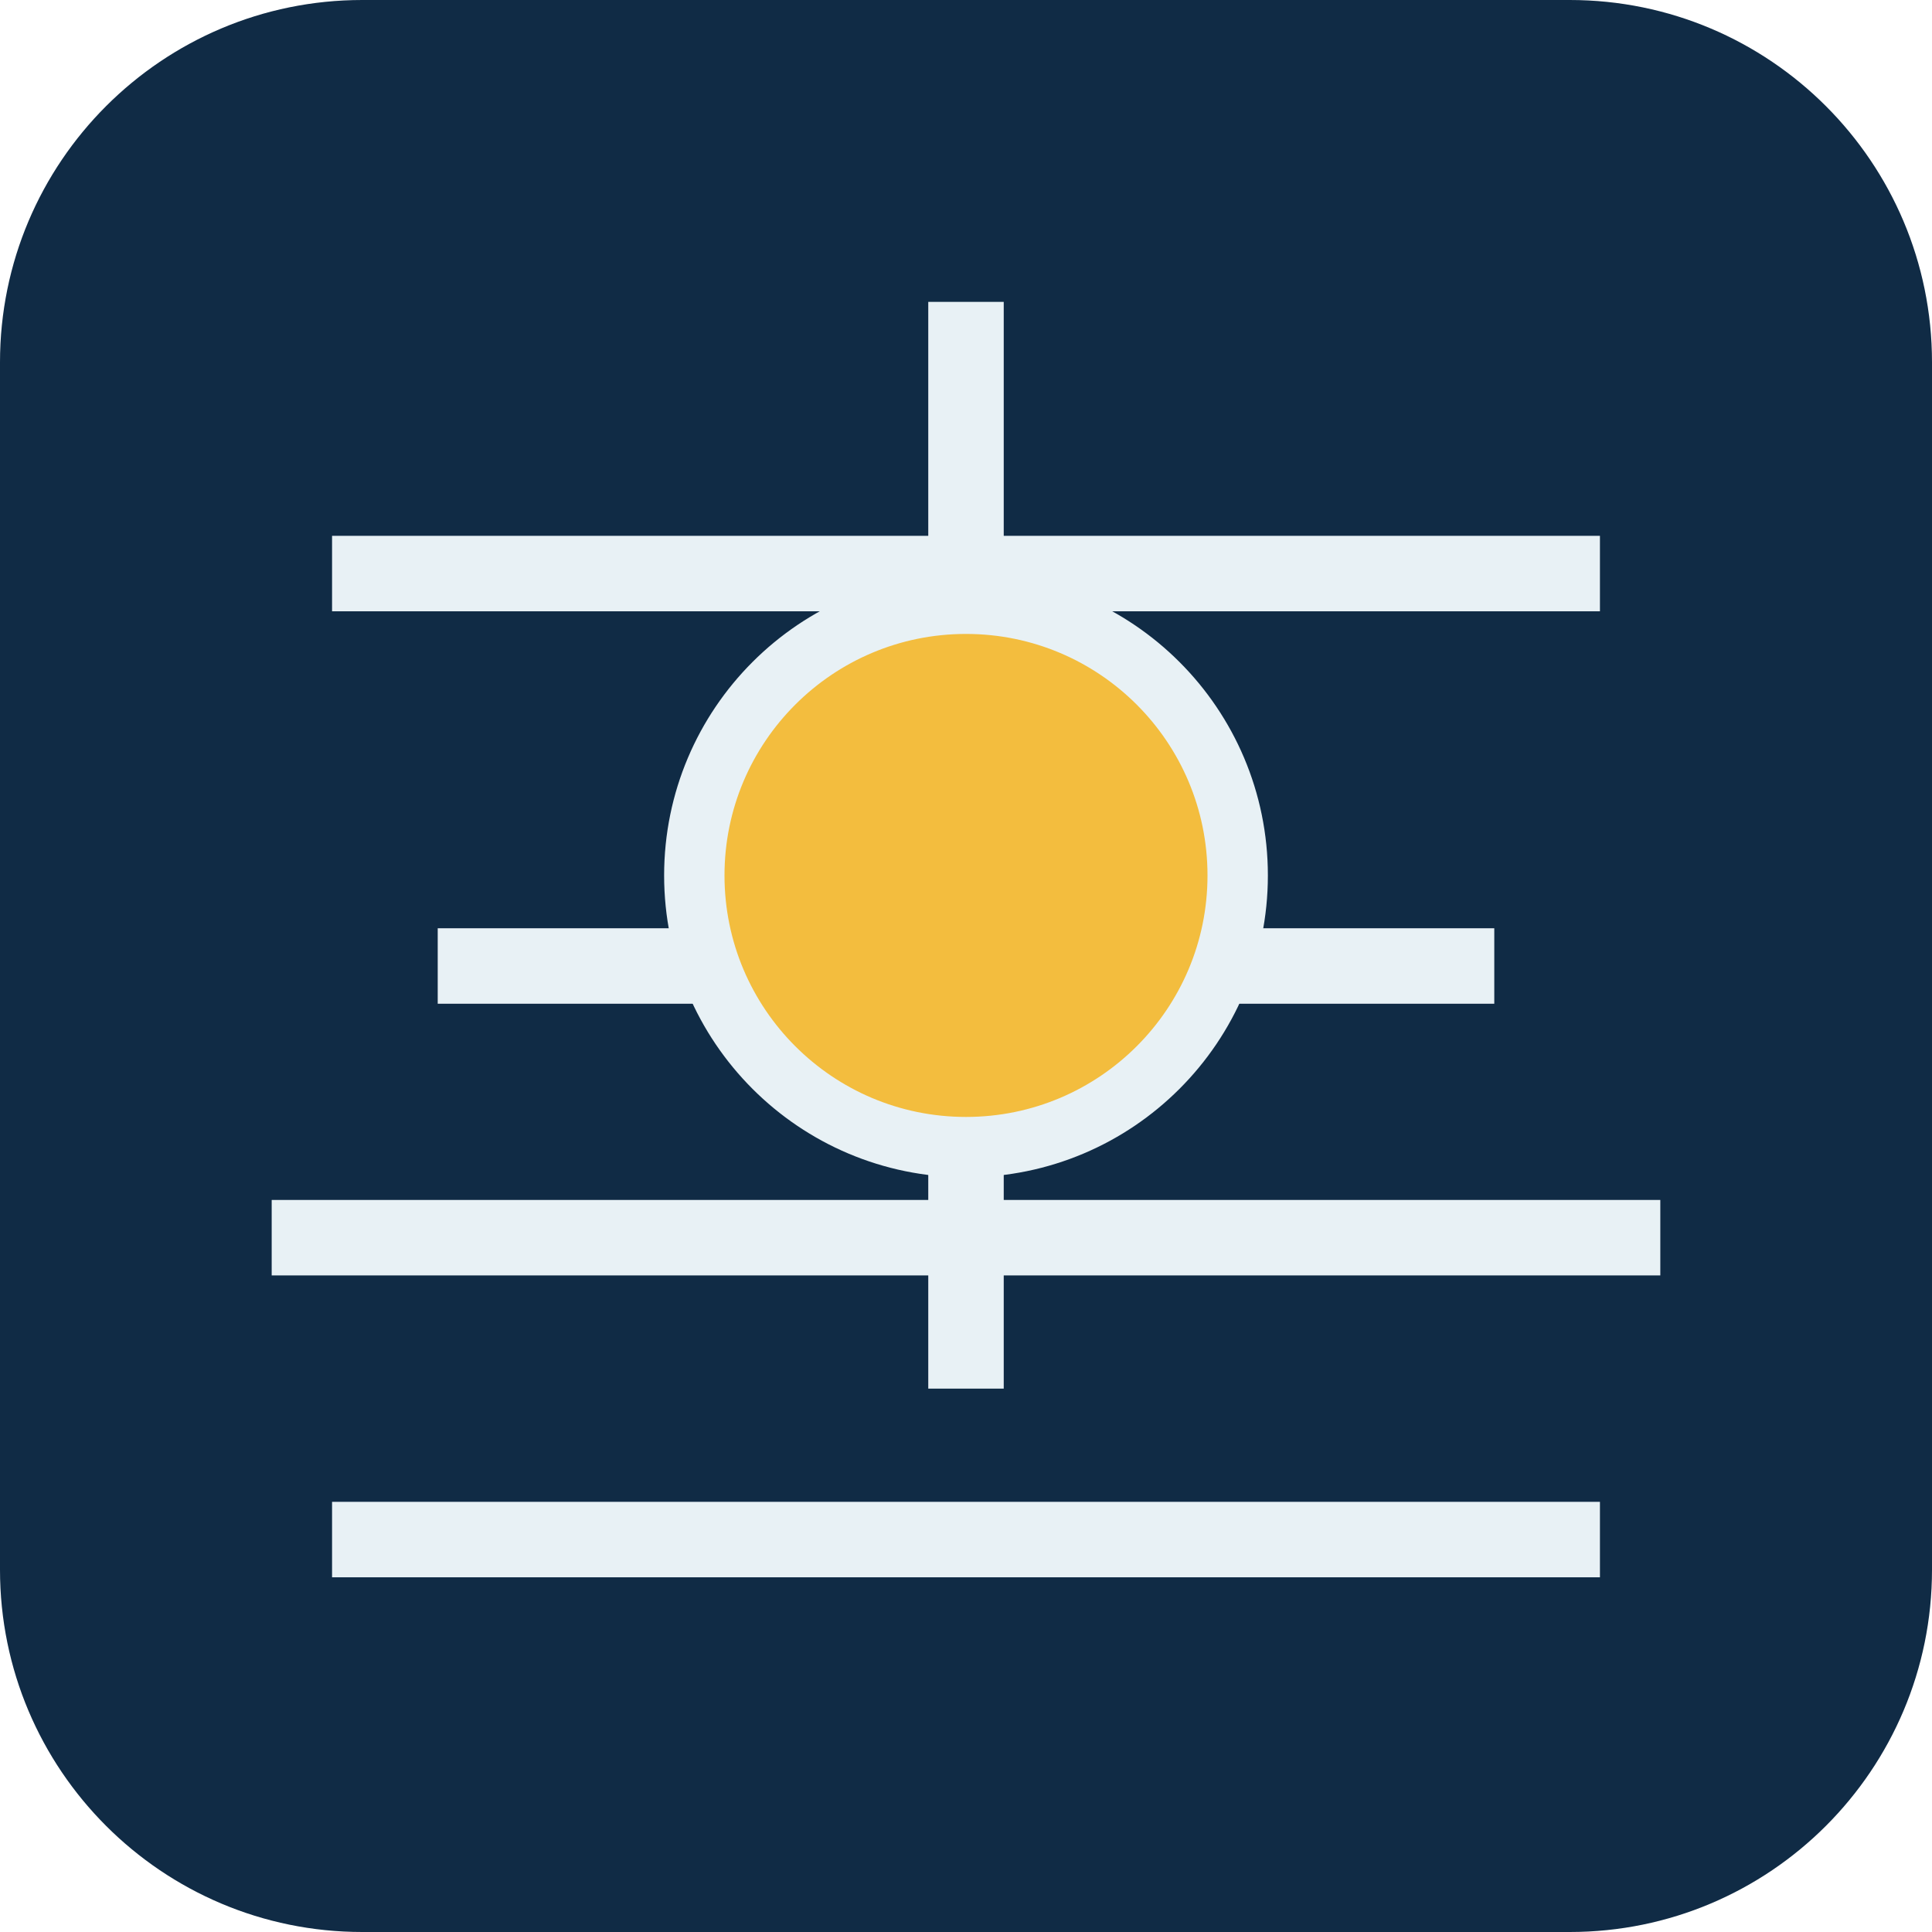
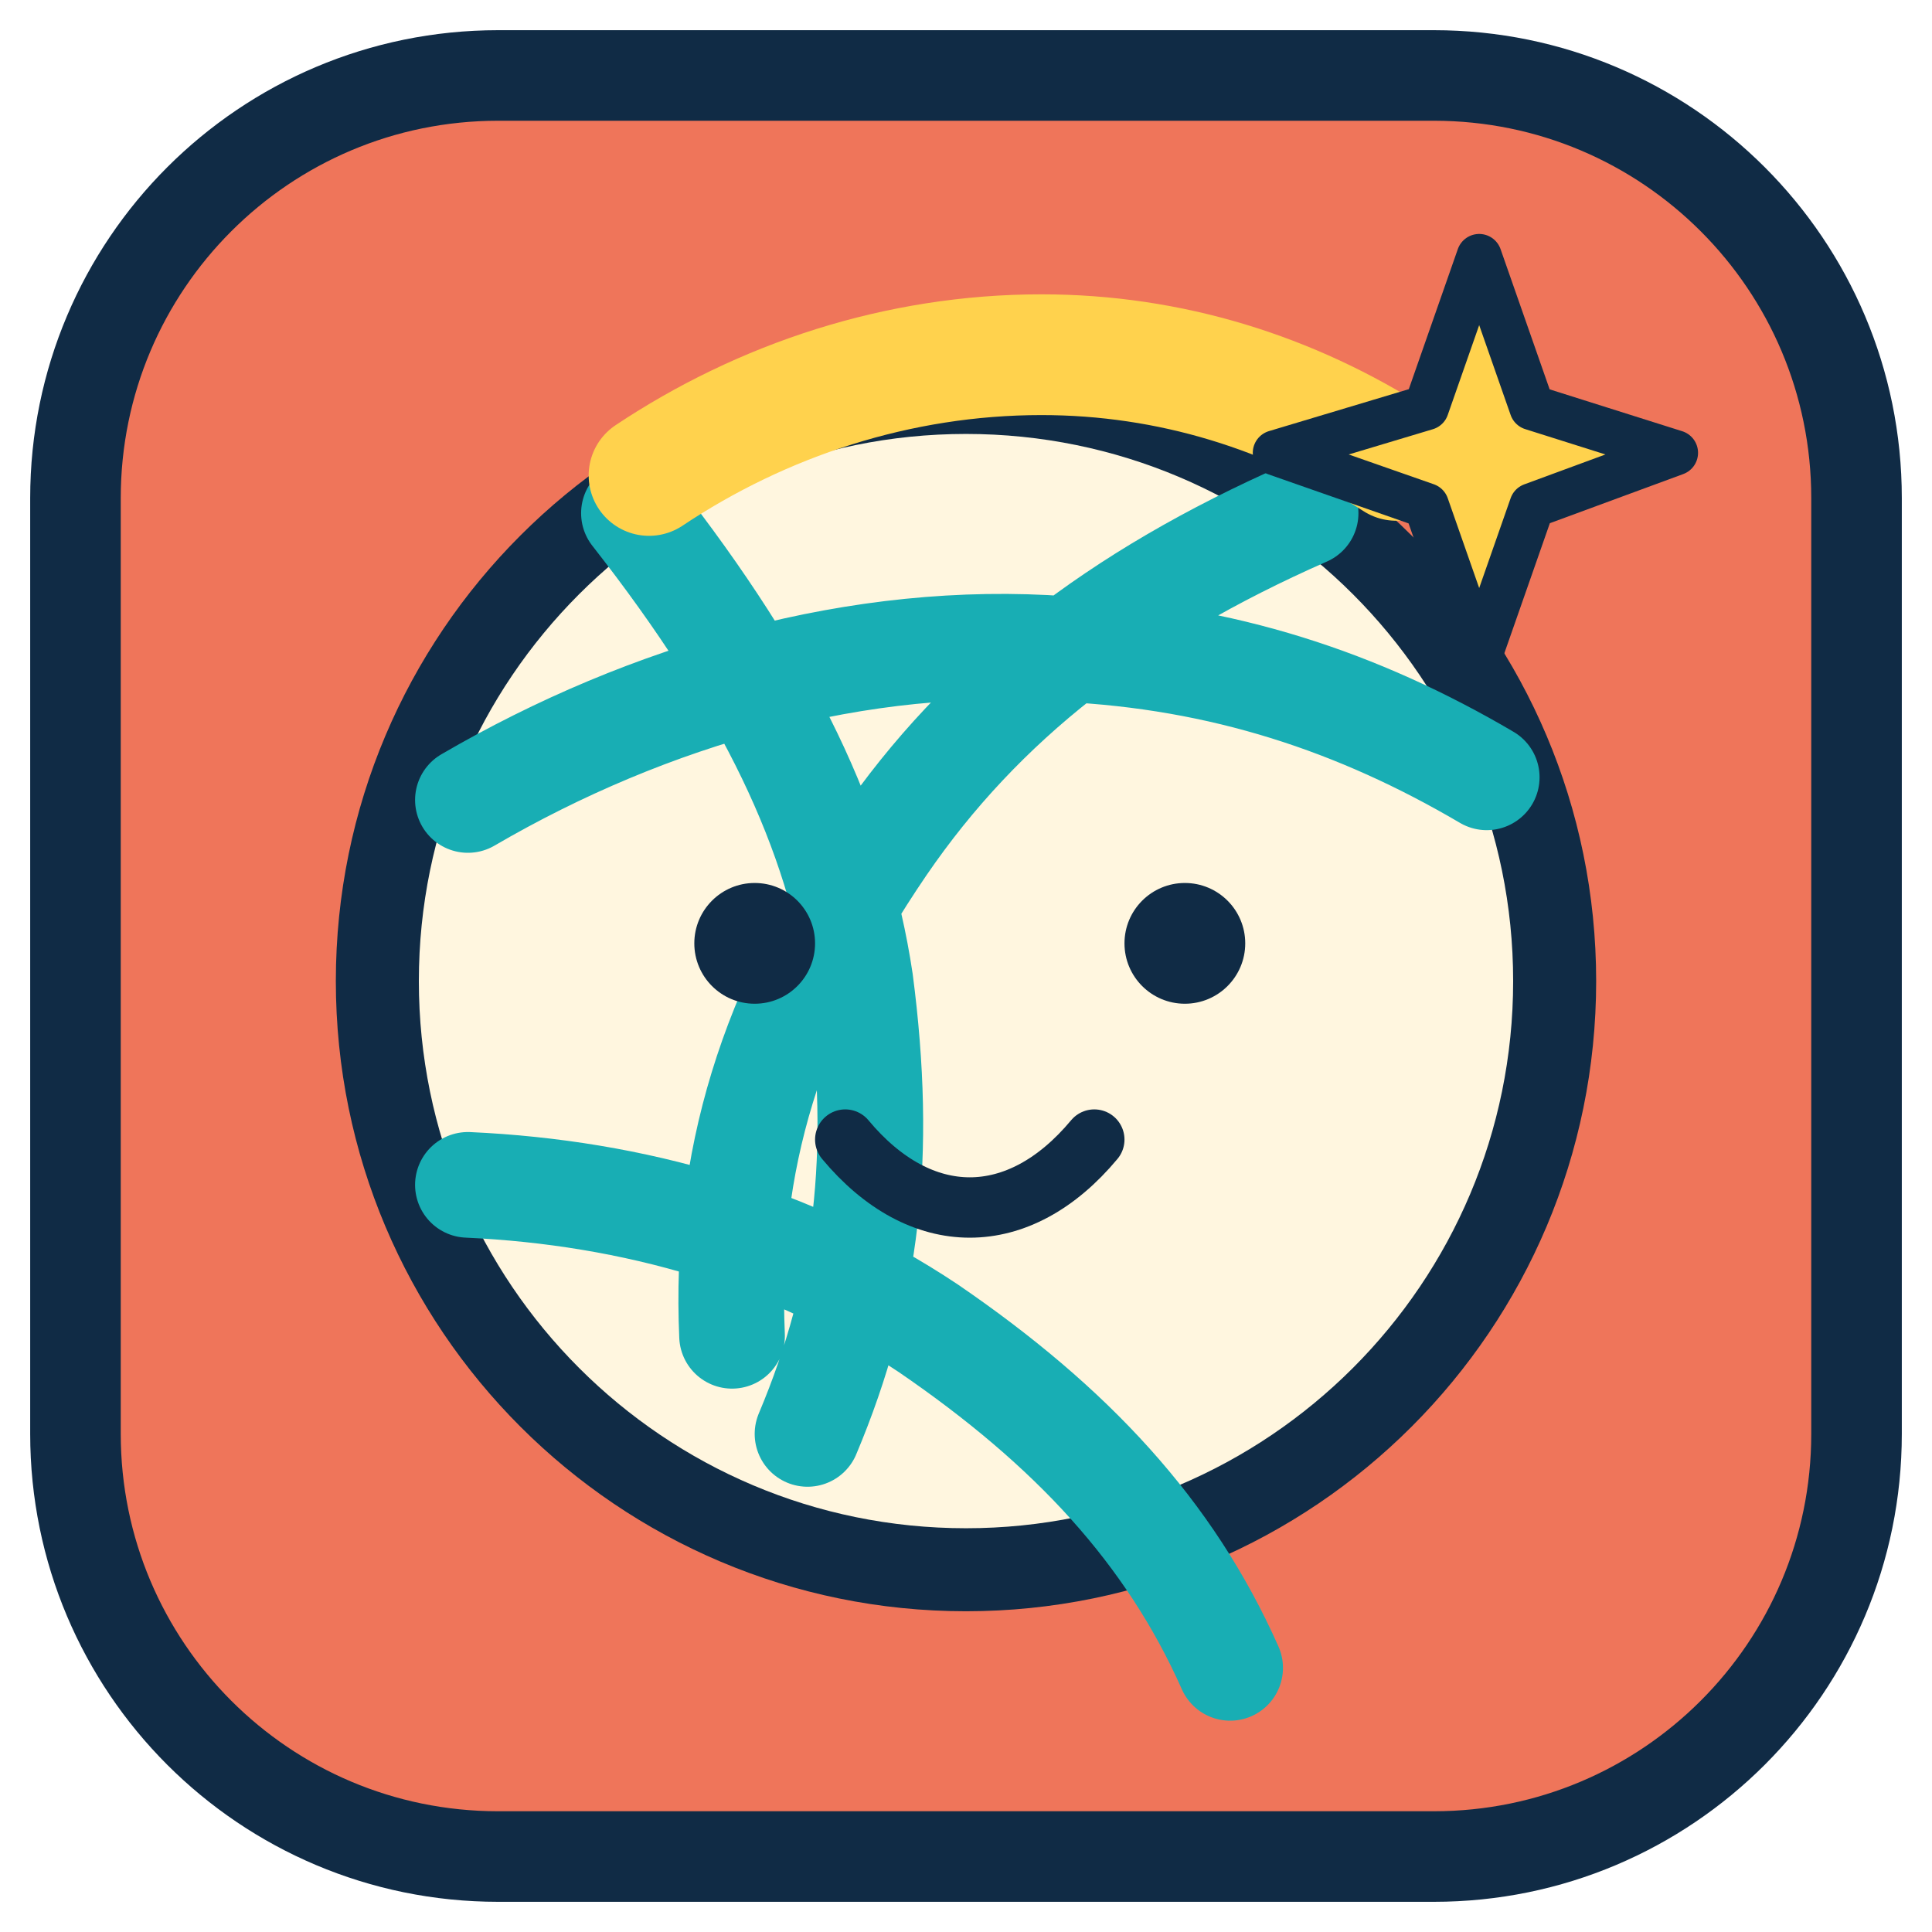
- <svg xmlns="http://www.w3.org/2000/svg" width="128" height="128" viewBox="0 0 128 128">
-   <rect width="128" height="128" rx="24" fill="#102b45" />
-   <path d="M18 82h92M64 20v72M29 64h70M22 38h84M22 102h84" stroke="#e8f1f5" stroke-width="5" />
-   <circle cx="64" cy="58" r="18" fill="#f3bd3e" stroke="#e8f1f5" stroke-width="4" />
+ <svg xmlns="http://www.w3.org/2000/svg" viewBox="0 0 256 256">
+   <rect x="10" y="10" width="236" height="236" rx="56" fill="#ef755a" stroke="#102b45" stroke-width="12" />
+   <circle cx="128" cy="130" r="78" fill="#fff6df" stroke="#102b45" stroke-width="11" />
+   <path d="M62 106c24-14 52-22 79-20 21 1 39 7 56 17M84 68c18 23 27 42 30 62 3 23 1 41-7 60M173 68c-25 11-43 25-56 44-15 22-21 42-20 65M62 157c22 1 43 7 61 19 19 13 32 27 40 45" fill="none" stroke="#18aeb4" stroke-width="14" stroke-linecap="round" />
+   <path d="M86 63c15-10 33-16 52-16 17 0 33 5 47 14" fill="none" stroke="#ffd24d" stroke-width="16" stroke-linecap="round" />
+   <circle cx="100" cy="125" r="8" fill="#102b45" />
+   <circle cx="157" cy="125" r="8" fill="#102b45" />
+   <path d="M112 151c10 12 23 12 33 0" fill="none" stroke="#102b45" stroke-width="8" stroke-linecap="round" />
+   <path d="M196 34l7 20 19 6-19 7-7 20-7-20-20-7 20-6Z" fill="#ffd24d" stroke="#102b45" stroke-width="6" stroke-linejoin="round" />
</svg>
